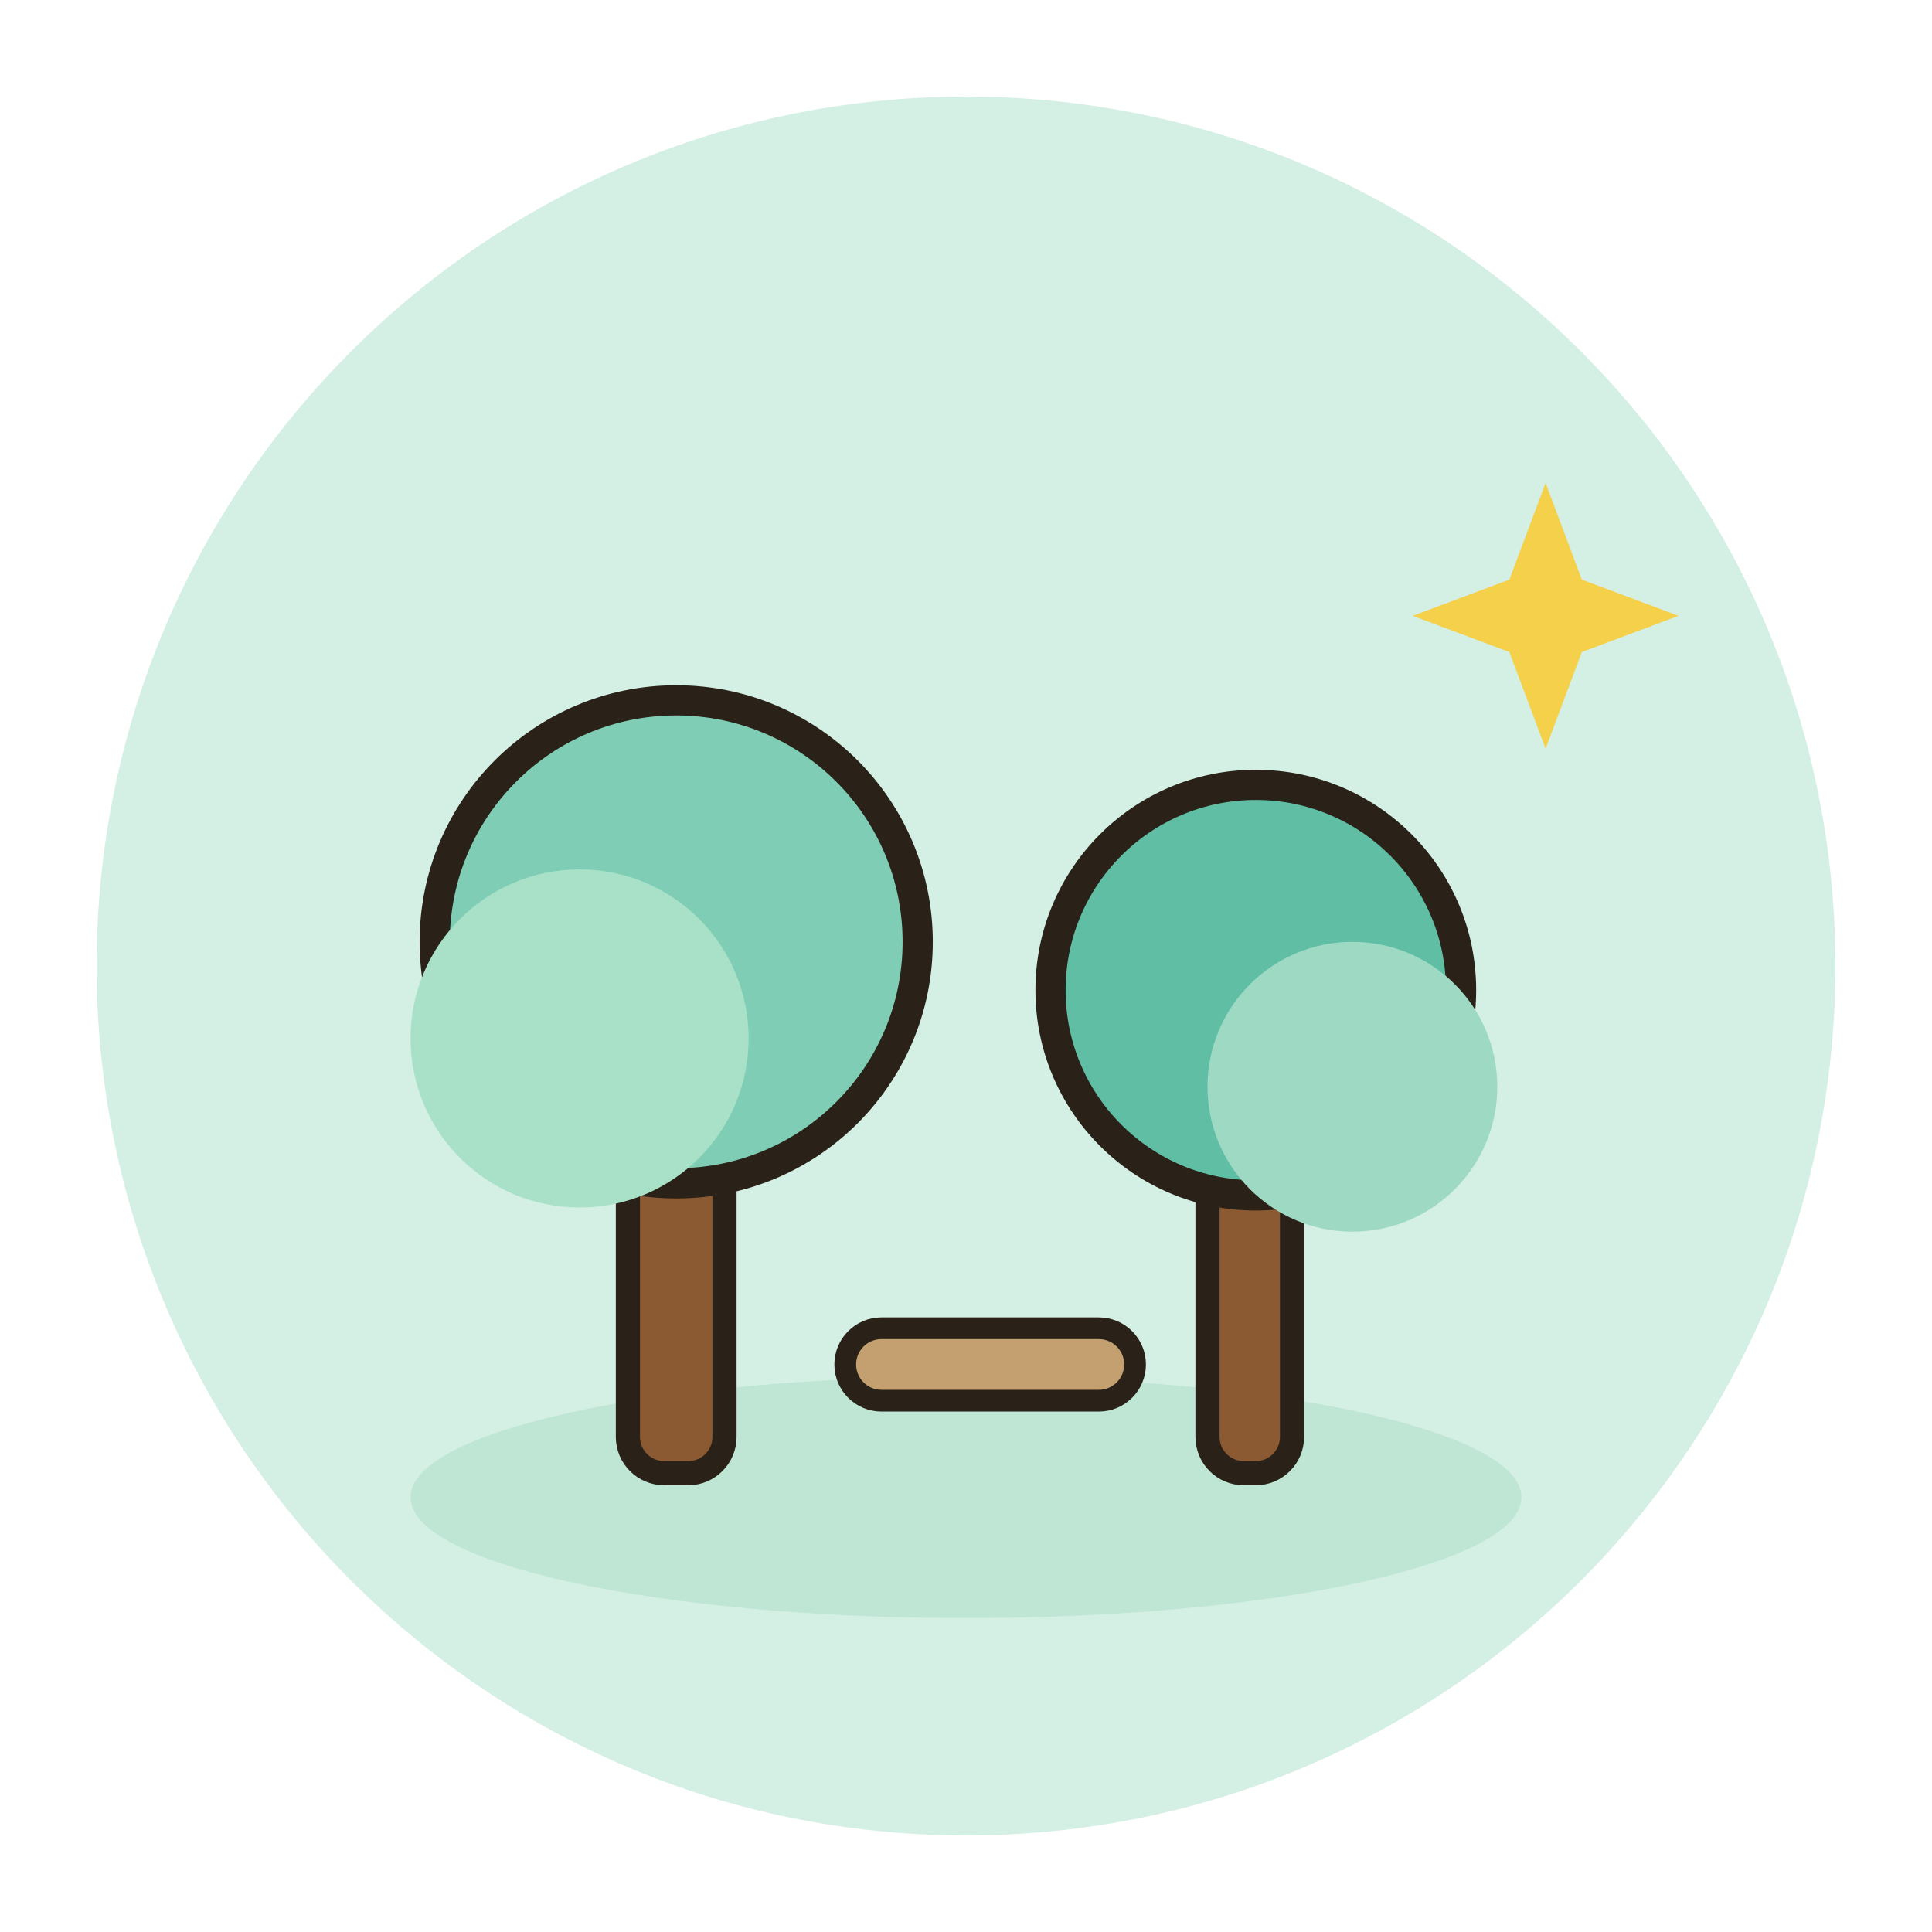
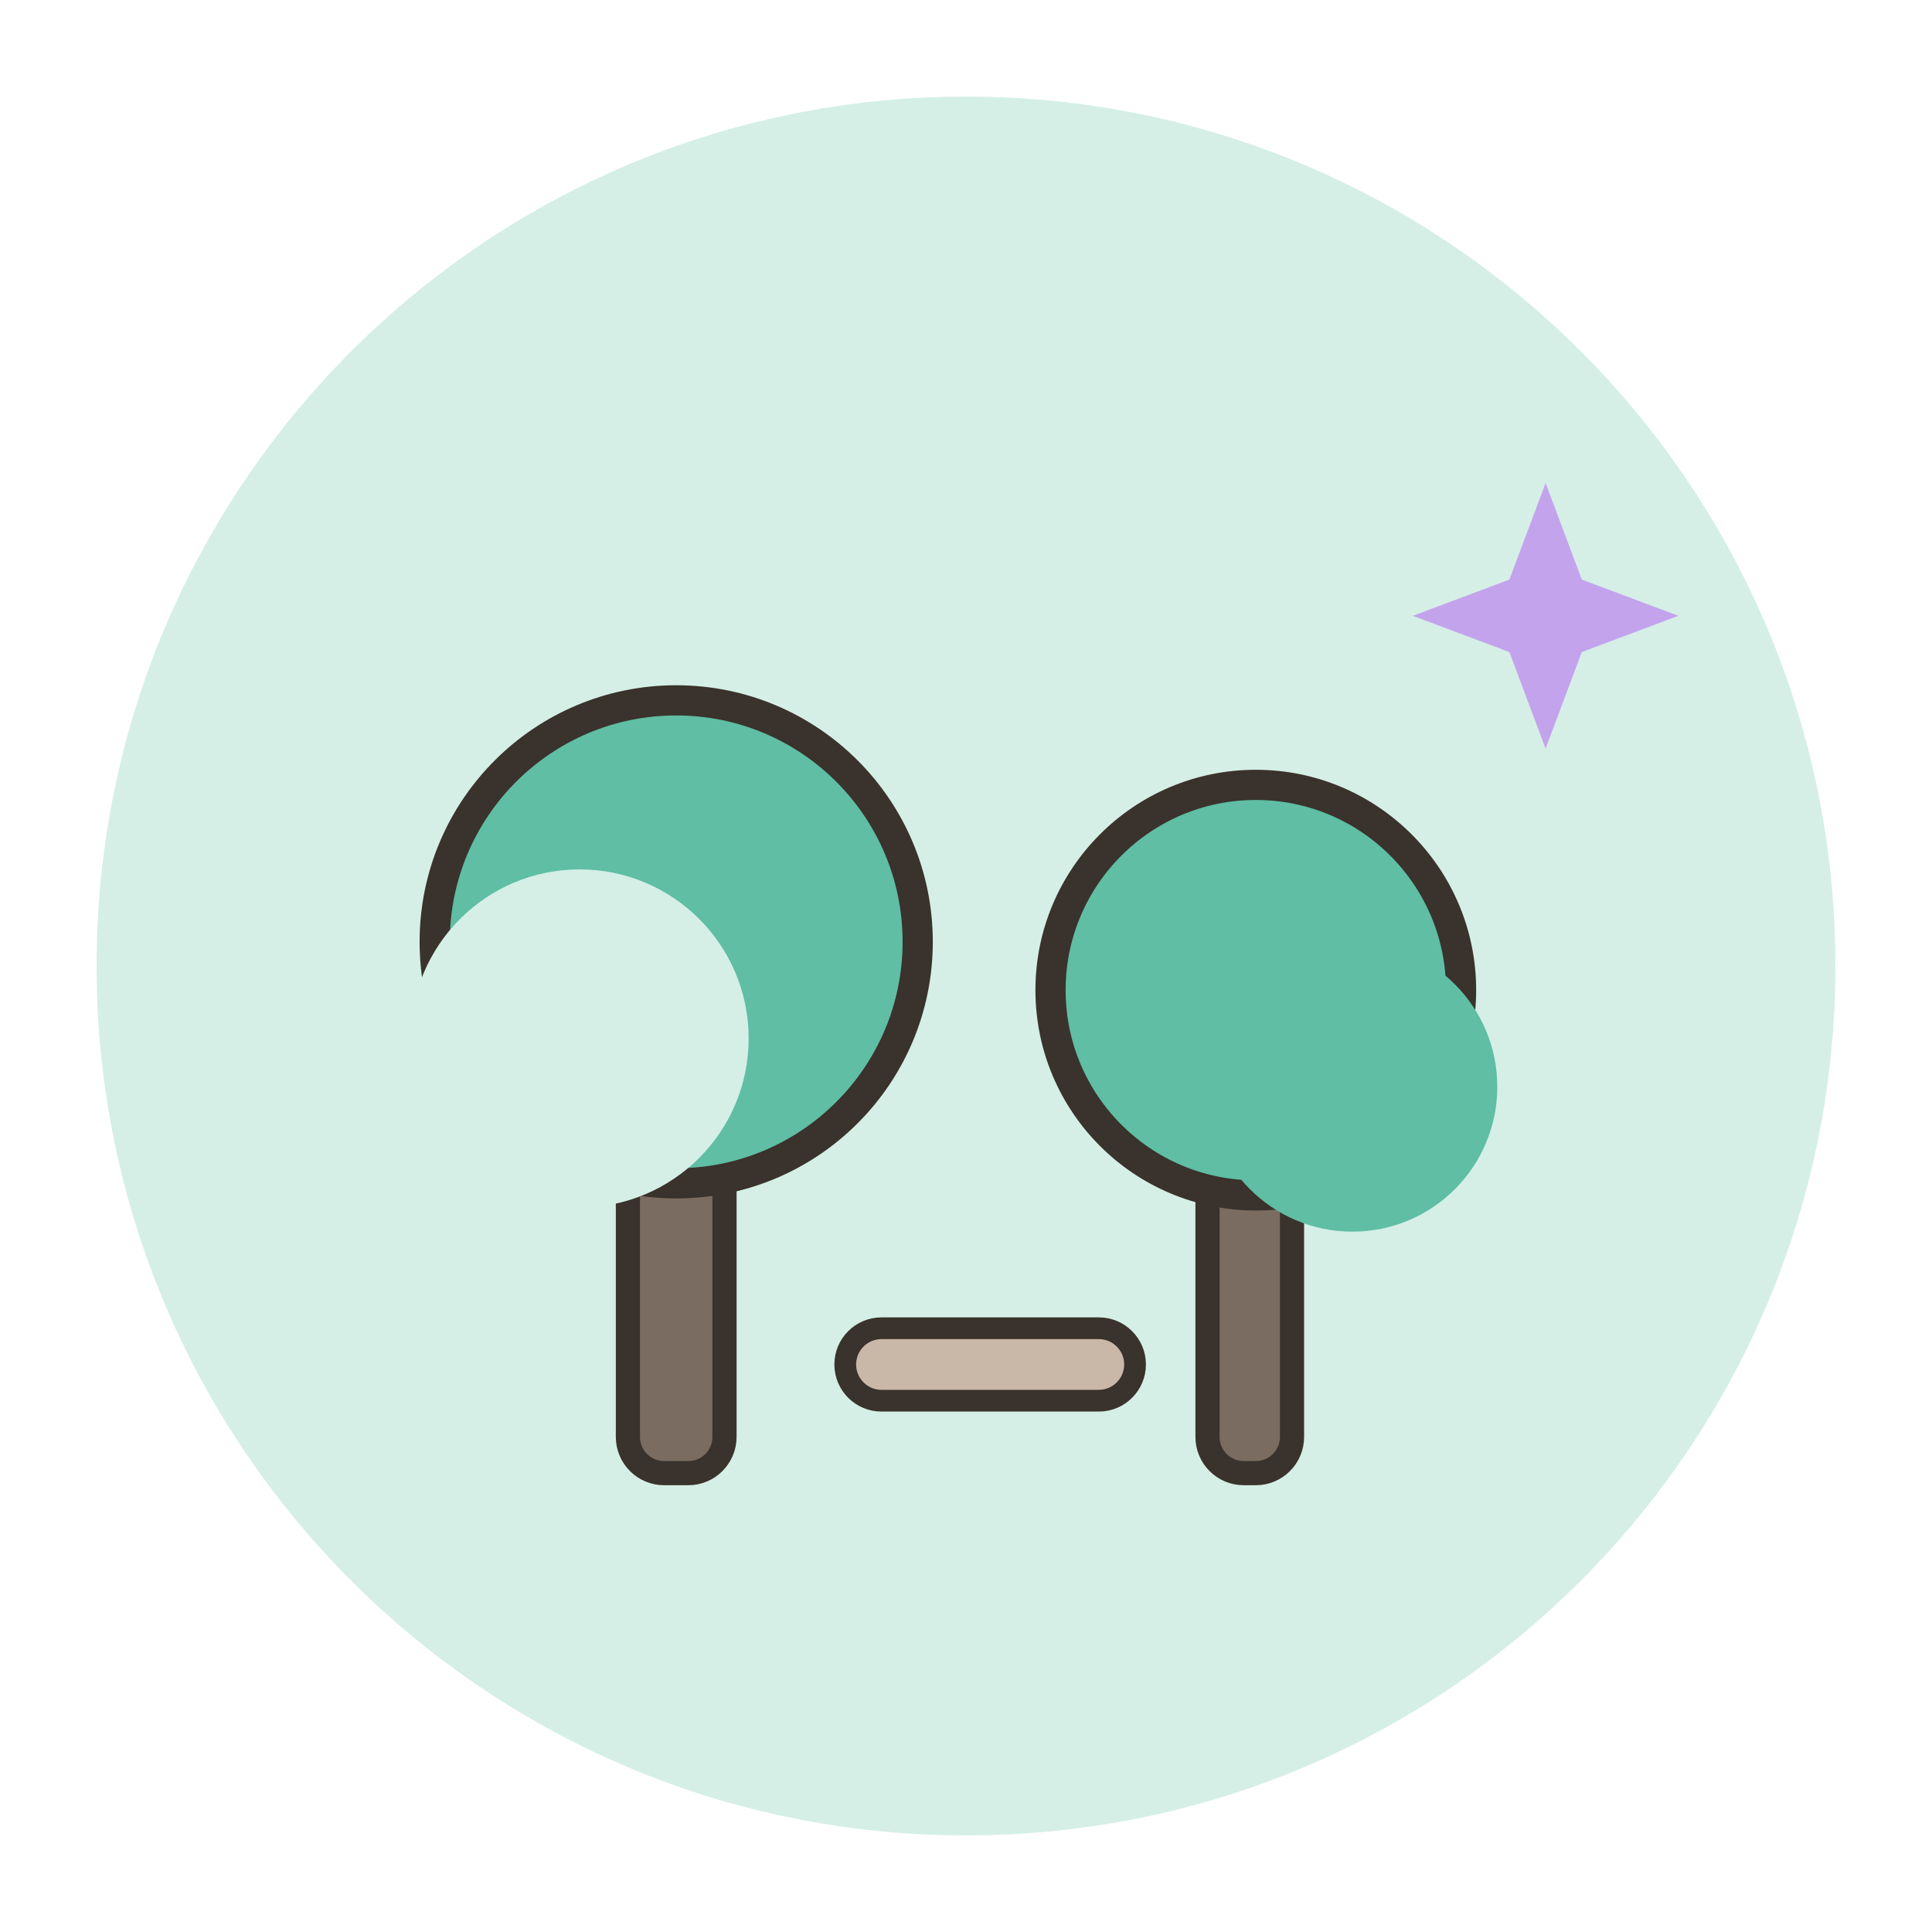
<svg xmlns="http://www.w3.org/2000/svg" viewBox="0 0 160 160" fill="none">
-   <circle cx="80" cy="80" r="72" fill="#D4EFE4" />
-   <ellipse cx="80" cy="124" rx="46" ry="10" fill="#BFE6D4" />
-   <rect x="52" y="90" width="8" height="32" rx="3" fill="#8B5A32" stroke="#2A2218" stroke-width="2" />
-   <rect x="100" y="94" width="7" height="28" rx="3" fill="#8B5A32" stroke="#2A2218" stroke-width="2" />
-   <circle cx="56" cy="78" r="20" fill="#7ECDB4" stroke="#2A2218" stroke-width="2.5" />
-   <circle cx="48" cy="86" r="14" fill="#A8E0C8" />
-   <circle cx="104" cy="82" r="17" fill="#5FBEA4" stroke="#2A2218" stroke-width="2.5" />
-   <circle cx="112" cy="90" r="12" fill="#9ED9C4" />
-   <rect x="70" y="110" width="24" height="6" rx="3" fill="#C4A070" stroke="#2A2218" stroke-width="1.8" />
-   <path d="M128 40l3 8 8 3-8 3-3 8-3-8-8-3 8-3 3-8Z" fill="#F5D04A" />
+   <circle cx="80" cy="80" r="72" fill="#D5EFE6" />
+   <ellipse cx="80" cy="124" rx="46" ry="10" fill="#D5EFE6" />
+   <rect x="52" y="90" width="8" height="32" rx="3" fill="#7A6C60" stroke="#3A322C" stroke-width="2" />
+   <rect x="100" y="94" width="7" height="28" rx="3" fill="#7A6C60" stroke="#3A322C" stroke-width="2" />
+   <circle cx="56" cy="78" r="20" fill="#5FBEA4" stroke="#3A322C" stroke-width="2.5" />
+   <circle cx="48" cy="86" r="14" fill="#D5EFE6" />
+   <circle cx="104" cy="82" r="17" fill="#5FBEA4" stroke="#3A322C" stroke-width="2.5" />
+   <circle cx="112" cy="90" r="12" fill="#5FBEA4" />
+   <rect x="70" y="110" width="24" height="6" rx="3" fill="#C9B8A8" stroke="#3A322C" stroke-width="1.8" />
+   <path d="M128 40l3 8 8 3-8 3-3 8-3-8-8-3 8-3 3-8Z" fill="#C4A3ED" />
</svg>
